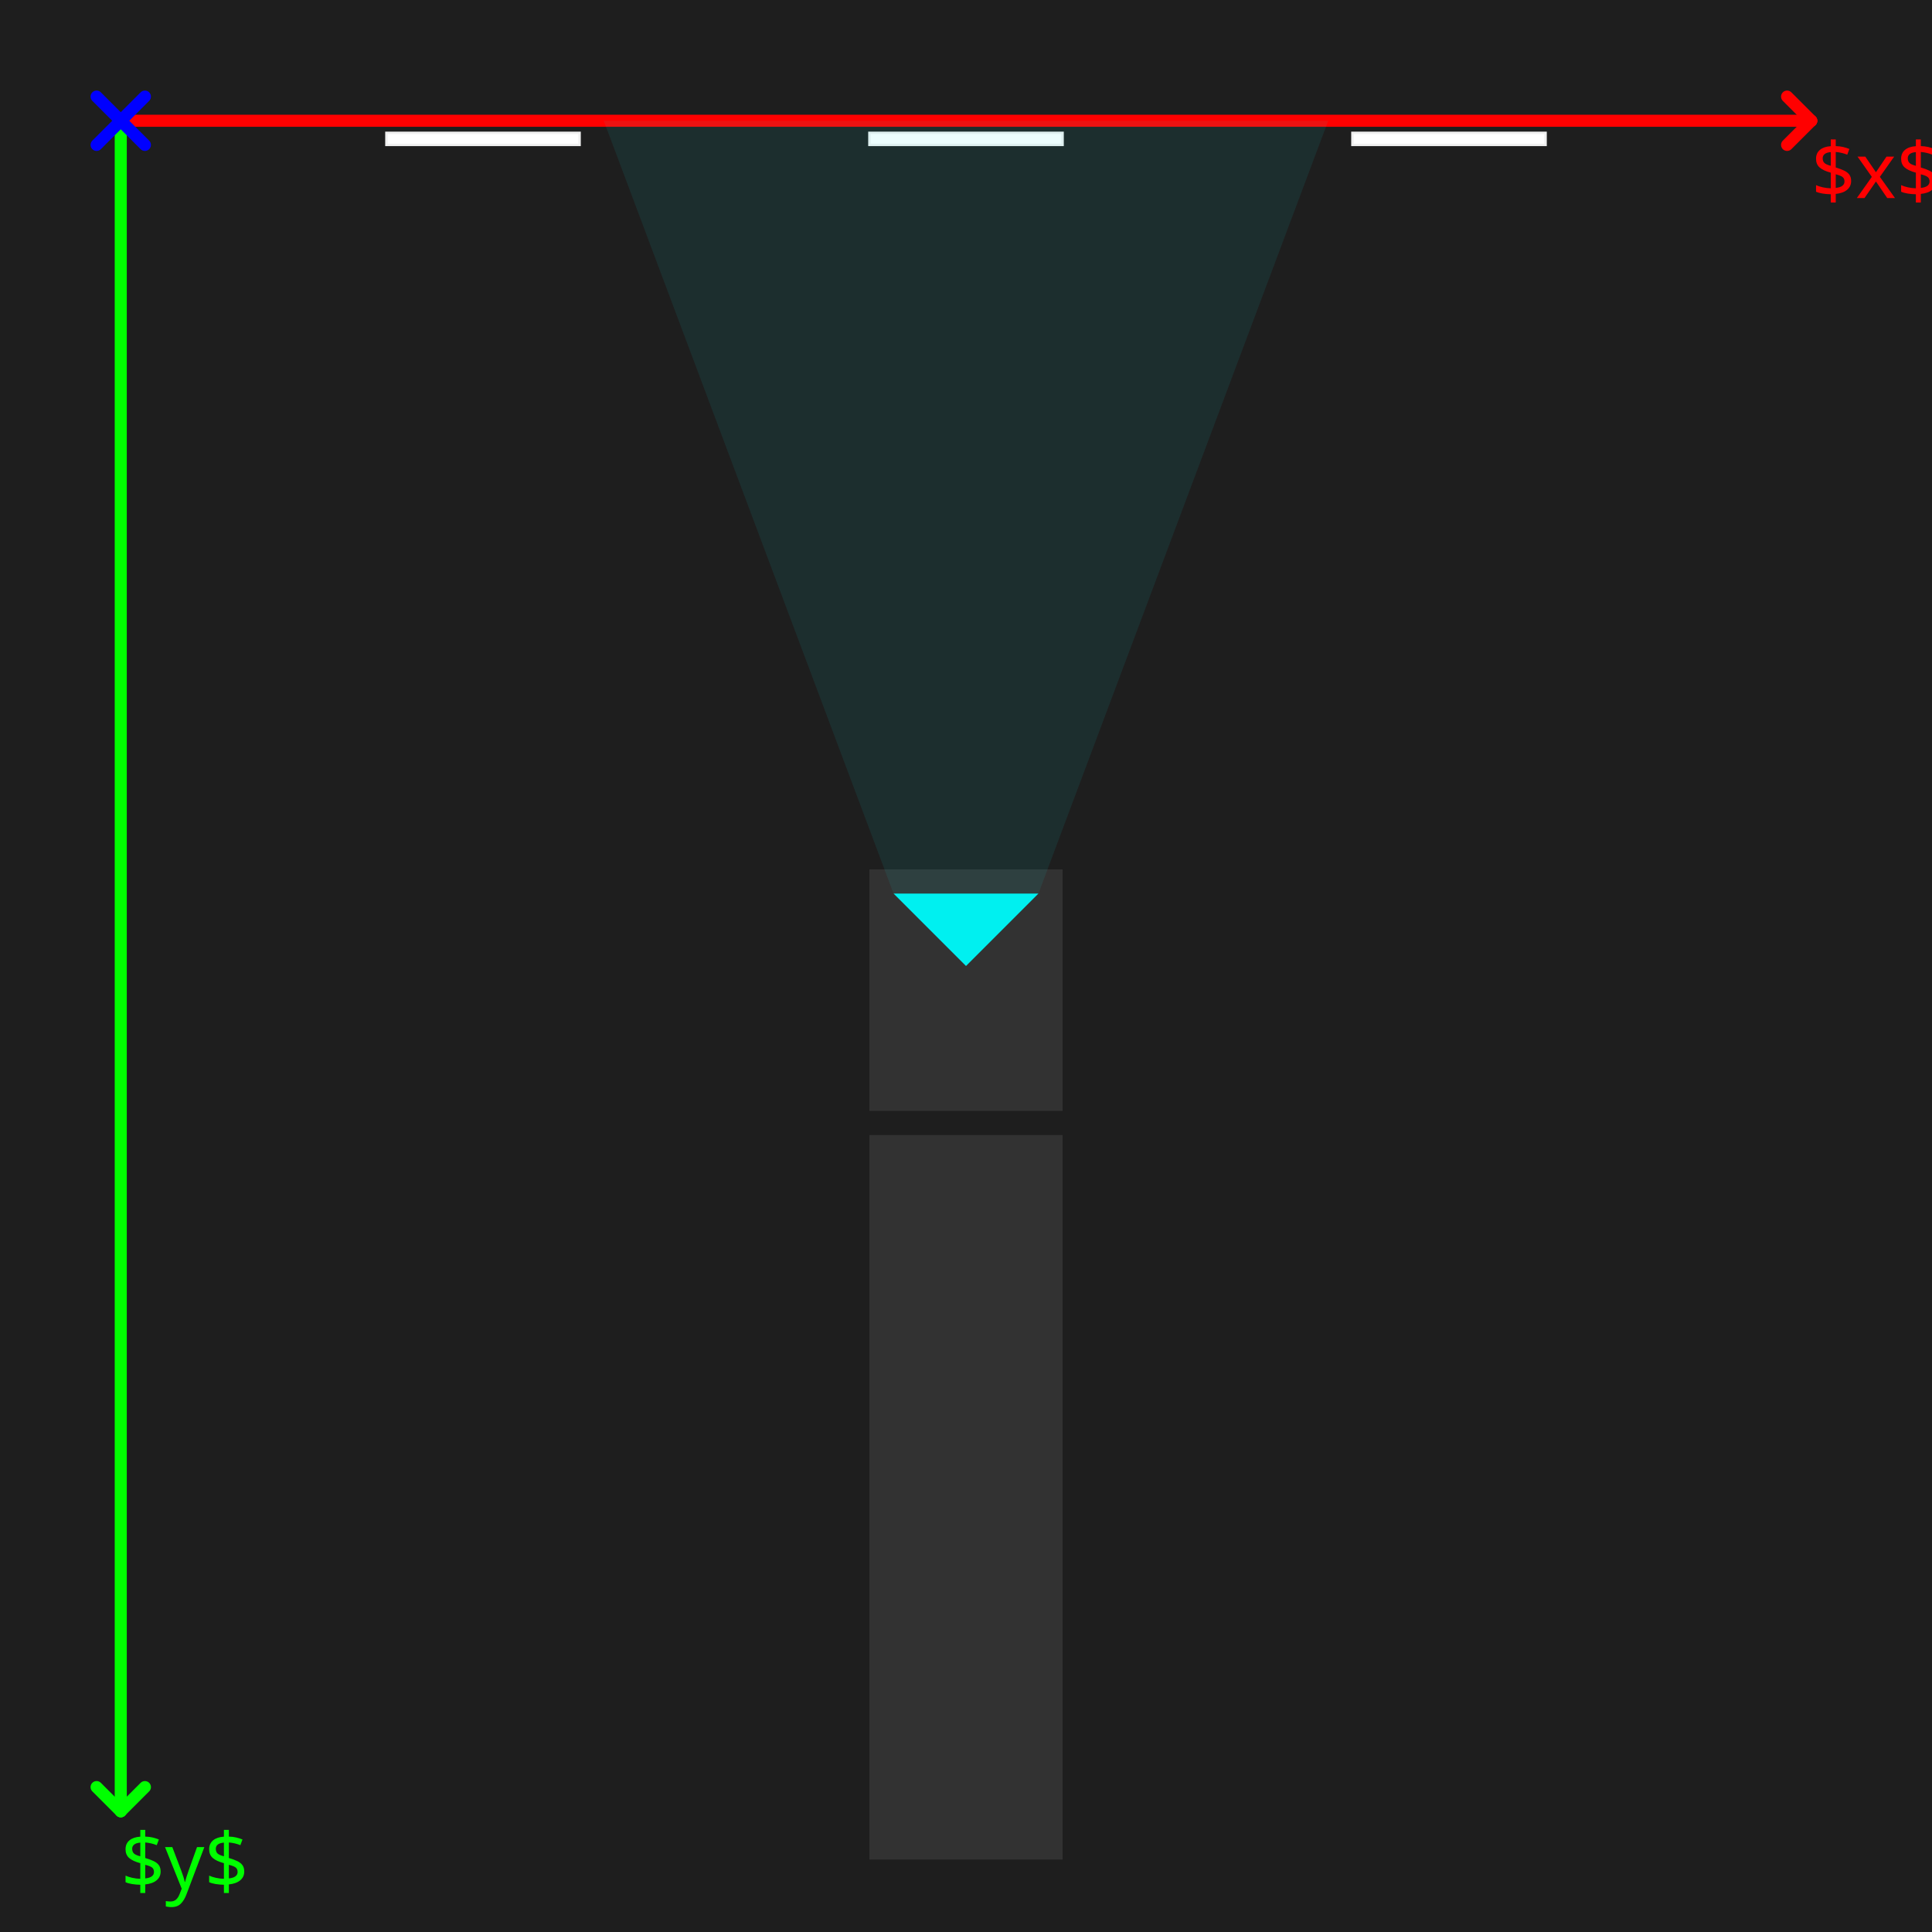
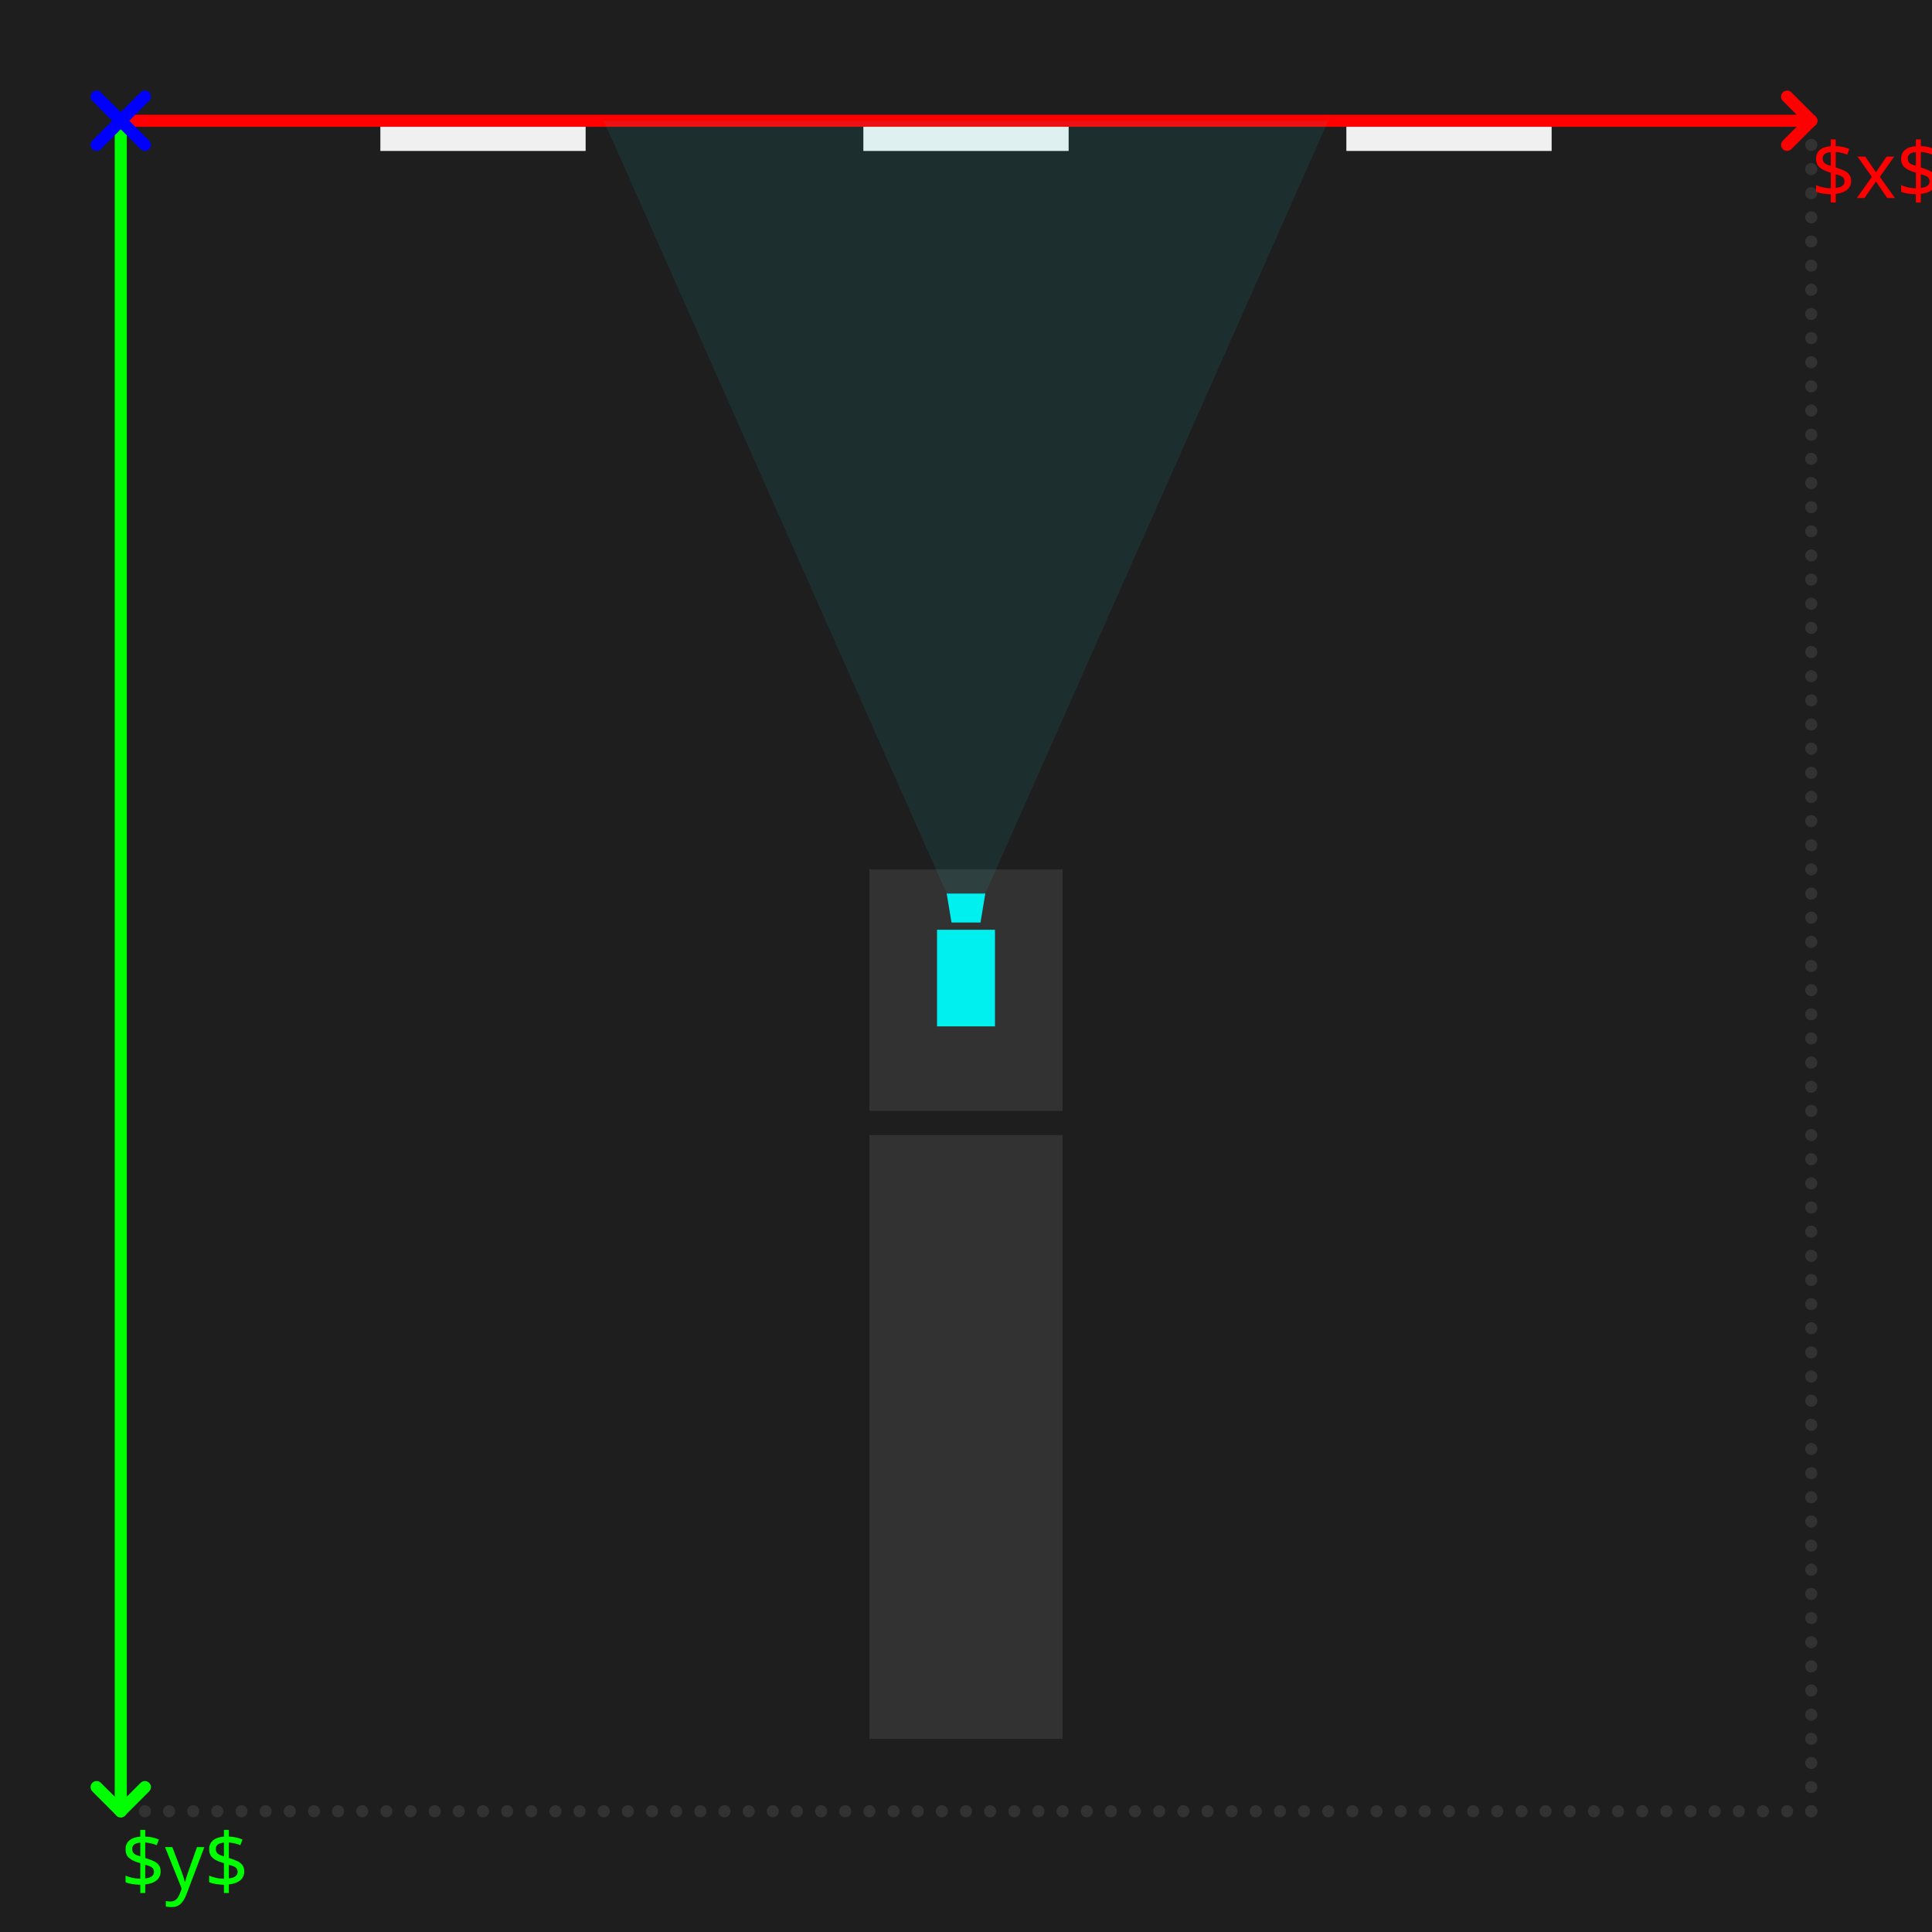
<svg xmlns="http://www.w3.org/2000/svg" style="fill-opacity:1; color-rendering:auto; color-interpolation:auto; text-rendering:auto; stroke:black; stroke-linecap:square; stroke-miterlimit:10; shape-rendering:auto; stroke-opacity:1; fill:black; stroke-dasharray:none; font-weight:normal; stroke-width:1; font-family:'Dialog'; font-style:normal; stroke-linejoin:miter; font-size:12px; stroke-dashoffset:0; image-rendering:auto;" width="800" height="800">
  <defs id="genericDefs" />
  <g>
    <g style="fill:rgb(30,30,30); stroke:rgb(30,30,30);">
      <rect x="0" width="800" height="800" y="0" style="stroke:none;" />
    </g>
-     <g style="fill:red; font-size:32px; stroke-width:5; font-family:'Processing Sans Pro'; stroke-linecap:round; stroke:red;">
-       <line y2="50" style="fill:none;" x1="50" x2="750" y1="50" />
-       <line y2="50" style="fill:none;" x1="740" x2="750" y1="40" />
-       <line y2="50" style="fill:none;" x1="740" x2="750" y1="60" />
-       <text x="750" xml:space="preserve" y="82" style="text-rendering:optimizeLegibility; stroke:none;">$x$</text>
+     <g style="fill:rgb(50,50,50); stroke-width:5; stroke-linecap:round; stroke:rgb(50,50,50);">
+       <line y2="50" style="fill:none;" x1="750" x2="750" y1="50" />
+       <line y2="60" style="fill:none;" x1="750" x2="750" y1="60" />
+       <line y2="70" style="fill:none;" x1="750" x2="750" y1="70" />
+       <line y2="80" style="fill:none;" x1="750" x2="750" y1="80" />
+       <line y2="90" style="fill:none;" x1="750" x2="750" y1="90" />
+       <line y2="100" style="fill:none;" x1="750" x2="750" y1="100" />
+       <line y2="110" style="fill:none;" x1="750" x2="750" y1="110" />
+       <line y2="120" style="fill:none;" x1="750" x2="750" y1="120" />
+       <line y2="130" style="fill:none;" x1="750" x2="750" y1="130" />
+       <line y2="140" style="fill:none;" x1="750" x2="750" y1="140" />
+       <line y2="150" style="fill:none;" x1="750" x2="750" y1="150" />
+       <line y2="160" style="fill:none;" x1="750" x2="750" y1="160" />
+       <line y2="170" style="fill:none;" x1="750" x2="750" y1="170" />
+       <line y2="180" style="fill:none;" x1="750" x2="750" y1="180" />
+       <line y2="190" style="fill:none;" x1="750" x2="750" y1="190" />
+       <line y2="200" style="fill:none;" x1="750" x2="750" y1="200" />
+       <line y2="210" style="fill:none;" x1="750" x2="750" y1="210" />
+       <line y2="220" style="fill:none;" x1="750" x2="750" y1="220" />
+       <line y2="230" style="fill:none;" x1="750" x2="750" y1="230" />
+       <line y2="240" style="fill:none;" x1="750" x2="750" y1="240" />
+       <line y2="250" style="fill:none;" x1="750" x2="750" y1="250" />
+       <line y2="260" style="fill:none;" x1="750" x2="750" y1="260" />
+       <line y2="270" style="fill:none;" x1="750" x2="750" y1="270" />
+       <line y2="280" style="fill:none;" x1="750" x2="750" y1="280" />
+       <line y2="290" style="fill:none;" x1="750" x2="750" y1="290" />
+       <line y2="300" style="fill:none;" x1="750" x2="750" y1="300" />
+       <line y2="310" style="fill:none;" x1="750" x2="750" y1="310" />
+       <line y2="320" style="fill:none;" x1="750" x2="750" y1="320" />
+       <line y2="330" style="fill:none;" x1="750" x2="750" y1="330" />
+       <line y2="340" style="fill:none;" x1="750" x2="750" y1="340" />
+       <line y2="350" style="fill:none;" x1="750" x2="750" y1="350" />
+       <line y2="360" style="fill:none;" x1="750" x2="750" y1="360" />
+       <line y2="370" style="fill:none;" x1="750" x2="750" y1="370" />
+       <line y2="380" style="fill:none;" x1="750" x2="750" y1="380" />
+       <line y2="390" style="fill:none;" x1="750" x2="750" y1="390" />
+       <line y2="400" style="fill:none;" x1="750" x2="750" y1="400" />
+       <line y2="410" style="fill:none;" x1="750" x2="750" y1="410" />
+       <line y2="420" style="fill:none;" x1="750" x2="750" y1="420" />
+       <line y2="430" style="fill:none;" x1="750" x2="750" y1="430" />
+       <line y2="440" style="fill:none;" x1="750" x2="750" y1="440" />
+       <line y2="450" style="fill:none;" x1="750" x2="750" y1="450" />
+       <line y2="460" style="fill:none;" x1="750" x2="750" y1="460" />
+       <line y2="470" style="fill:none;" x1="750" x2="750" y1="470" />
+       <line y2="480" style="fill:none;" x1="750" x2="750" y1="480" />
+       <line y2="490" style="fill:none;" x1="750" x2="750" y1="490" />
+       <line y2="500" style="fill:none;" x1="750" x2="750" y1="500" />
+       <line y2="510" style="fill:none;" x1="750" x2="750" y1="510" />
+       <line y2="520" style="fill:none;" x1="750" x2="750" y1="520" />
+       <line y2="530" style="fill:none;" x1="750" x2="750" y1="530" />
+       <line y2="540" style="fill:none;" x1="750" x2="750" y1="540" />
+       <line y2="550" style="fill:none;" x1="750" x2="750" y1="550" />
+       <line y2="560" style="fill:none;" x1="750" x2="750" y1="560" />
+       <line y2="570" style="fill:none;" x1="750" x2="750" y1="570" />
+       <line y2="580" style="fill:none;" x1="750" x2="750" y1="580" />
+       <line y2="590" style="fill:none;" x1="750" x2="750" y1="590" />
+       <line y2="600" style="fill:none;" x1="750" x2="750" y1="600" />
+       <line y2="610" style="fill:none;" x1="750" x2="750" y1="610" />
+       <line y2="620" style="fill:none;" x1="750" x2="750" y1="620" />
+       <line y2="630" style="fill:none;" x1="750" x2="750" y1="630" />
+       <line y2="640" style="fill:none;" x1="750" x2="750" y1="640" />
+       <line y2="650" style="fill:none;" x1="750" x2="750" y1="650" />
+       <line y2="660" style="fill:none;" x1="750" x2="750" y1="660" />
+       <line y2="670" style="fill:none;" x1="750" x2="750" y1="670" />
+       <line y2="680" style="fill:none;" x1="750" x2="750" y1="680" />
+       <line y2="690" style="fill:none;" x1="750" x2="750" y1="690" />
+       <line y2="700" style="fill:none;" x1="750" x2="750" y1="700" />
+       <line y2="710" style="fill:none;" x1="750" x2="750" y1="710" />
+       <line y2="720" style="fill:none;" x1="750" x2="750" y1="720" />
+       <line y2="730" style="fill:none;" x1="750" x2="750" y1="730" />
+       <line y2="740" style="fill:none;" x1="750" x2="750" y1="740" />
+       <line y2="750" style="fill:none;" x1="750" x2="750" y1="750" />
+       <line y2="750" style="fill:none;" x1="50" x2="50" y1="750" />
+       <line y2="750" style="fill:none;" x1="60" x2="60" y1="750" />
+       <line y2="750" style="fill:none;" x1="70" x2="70" y1="750" />
+       <line y2="750" style="fill:none;" x1="80" x2="80" y1="750" />
+       <line y2="750" style="fill:none;" x1="90" x2="90" y1="750" />
+       <line y2="750" style="fill:none;" x1="100" x2="100" y1="750" />
+       <line y2="750" style="fill:none;" x1="110" x2="110" y1="750" />
+       <line y2="750" style="fill:none;" x1="120" x2="120" y1="750" />
+       <line y2="750" style="fill:none;" x1="130" x2="130" y1="750" />
+       <line y2="750" style="fill:none;" x1="140" x2="140" y1="750" />
+       <line y2="750" style="fill:none;" x1="150" x2="150" y1="750" />
+       <line y2="750" style="fill:none;" x1="160" x2="160" y1="750" />
+       <line y2="750" style="fill:none;" x1="170" x2="170" y1="750" />
+       <line y2="750" style="fill:none;" x1="180" x2="180" y1="750" />
+       <line y2="750" style="fill:none;" x1="190" x2="190" y1="750" />
+       <line y2="750" style="fill:none;" x1="200" x2="200" y1="750" />
+       <line y2="750" style="fill:none;" x1="210" x2="210" y1="750" />
+       <line y2="750" style="fill:none;" x1="220" x2="220" y1="750" />
+       <line y2="750" style="fill:none;" x1="230" x2="230" y1="750" />
+       <line y2="750" style="fill:none;" x1="240" x2="240" y1="750" />
+       <line y2="750" style="fill:none;" x1="250" x2="250" y1="750" />
+       <line y2="750" style="fill:none;" x1="260" x2="260" y1="750" />
+       <line y2="750" style="fill:none;" x1="270" x2="270" y1="750" />
+       <line y2="750" style="fill:none;" x1="280" x2="280" y1="750" />
+       <line y2="750" style="fill:none;" x1="290" x2="290" y1="750" />
+       <line y2="750" style="fill:none;" x1="300" x2="300" y1="750" />
+       <line y2="750" style="fill:none;" x1="310" x2="310" y1="750" />
+       <line y2="750" style="fill:none;" x1="320" x2="320" y1="750" />
+       <line y2="750" style="fill:none;" x1="330" x2="330" y1="750" />
+       <line y2="750" style="fill:none;" x1="340" x2="340" y1="750" />
+       <line y2="750" style="fill:none;" x1="350" x2="350" y1="750" />
+       <line y2="750" style="fill:none;" x1="360" x2="360" y1="750" />
+       <line y2="750" style="fill:none;" x1="370" x2="370" y1="750" />
+       <line y2="750" style="fill:none;" x1="380" x2="380" y1="750" />
+       <line y2="750" style="fill:none;" x1="390" x2="390" y1="750" />
+       <line y2="750" style="fill:none;" x1="400" x2="400" y1="750" />
+       <line y2="750" style="fill:none;" x1="410" x2="410" y1="750" />
+       <line y2="750" style="fill:none;" x1="420" x2="420" y1="750" />
+       <line y2="750" style="fill:none;" x1="430" x2="430" y1="750" />
+       <line y2="750" style="fill:none;" x1="440" x2="440" y1="750" />
+       <line y2="750" style="fill:none;" x1="450" x2="450" y1="750" />
+       <line y2="750" style="fill:none;" x1="460" x2="460" y1="750" />
+       <line y2="750" style="fill:none;" x1="470" x2="470" y1="750" />
+       <line y2="750" style="fill:none;" x1="480" x2="480" y1="750" />
+       <line y2="750" style="fill:none;" x1="490" x2="490" y1="750" />
+       <line y2="750" style="fill:none;" x1="500" x2="500" y1="750" />
+       <line y2="750" style="fill:none;" x1="510" x2="510" y1="750" />
+       <line y2="750" style="fill:none;" x1="520" x2="520" y1="750" />
+       <line y2="750" style="fill:none;" x1="530" x2="530" y1="750" />
+       <line y2="750" style="fill:none;" x1="540" x2="540" y1="750" />
+       <line y2="750" style="fill:none;" x1="550" x2="550" y1="750" />
+       <line y2="750" style="fill:none;" x1="560" x2="560" y1="750" />
+       <line y2="750" style="fill:none;" x1="570" x2="570" y1="750" />
+       <line y2="750" style="fill:none;" x1="580" x2="580" y1="750" />
+       <line y2="750" style="fill:none;" x1="590" x2="590" y1="750" />
+       <line y2="750" style="fill:none;" x1="600" x2="600" y1="750" />
+       <line y2="750" style="fill:none;" x1="610" x2="610" y1="750" />
+       <line y2="750" style="fill:none;" x1="620" x2="620" y1="750" />
+       <line y2="750" style="fill:none;" x1="630" x2="630" y1="750" />
+       <line y2="750" style="fill:none;" x1="640" x2="640" y1="750" />
+       <line y2="750" style="fill:none;" x1="650" x2="650" y1="750" />
+       <line y2="750" style="fill:none;" x1="660" x2="660" y1="750" />
+       <line y2="750" style="fill:none;" x1="670" x2="670" y1="750" />
+       <line y2="750" style="fill:none;" x1="680" x2="680" y1="750" />
+       <line y2="750" style="fill:none;" x1="690" x2="690" y1="750" />
+       <line y2="750" style="fill:none;" x1="700" x2="700" y1="750" />
+       <line y2="750" style="fill:none;" x1="710" x2="710" y1="750" />
+       <line y2="750" style="fill:none;" x1="720" x2="720" y1="750" />
+       <line y2="750" style="fill:none;" x1="730" x2="730" y1="750" />
+       <line y2="750" style="fill:none;" x1="740" x2="740" y1="750" />
+       <line y2="750" style="fill:none;" x1="750" x2="750" y1="750" />
+       <line x1="50" x2="750" y1="50" style="fill:none; stroke:red;" y2="50" />
+       <line x1="740" x2="750" y1="40" style="fill:none; stroke:red;" y2="50" />
+       <line x1="740" x2="750" y1="60" style="fill:none; stroke:red;" y2="50" />
      <line x1="50" x2="50" y1="50" style="fill:none; stroke:lime;" y2="750" />
      <line x1="40" x2="50" y1="740" style="fill:none; stroke:lime;" y2="750" />
      <line x1="60" x2="50" y1="740" style="fill:none; stroke:lime;" y2="750" />
-       <text x="50" y="782" style="fill:lime; text-rendering:optimizeLegibility; stroke:none;" xml:space="preserve">$y$</text>
      <line x1="40" x2="60" y1="40" style="fill:none; stroke:blue;" y2="60" />
      <line x1="60" x2="40" y1="40" style="fill:none; stroke:blue;" y2="60" />
-       <rect x="360" y="55" width="80" style="fill:white; stroke:none; stroke-width:1;" height="5" />
-       <rect x="360" y="55" width="80" style="fill:none; stroke:rgb(240,240,240); stroke-width:1;" height="5" />
-       <rect x="160" y="55" width="80" style="fill:white; stroke:none; stroke-width:1;" height="5" />
-       <rect x="160" y="55" width="80" style="fill:none; stroke:rgb(240,240,240); stroke-width:1;" height="5" />
-       <rect x="560" y="55" width="80" style="fill:white; stroke:none; stroke-width:1;" height="5" />
-       <rect x="560" y="55" width="80" style="fill:none; stroke:rgb(240,240,240); stroke-width:1;" height="5" />
-       <rect x="360" y="360" width="80" style="fill:rgb(50,50,50); stroke:none; stroke-width:1;" height="100" />
-       <rect x="360" y="470" width="80" style="fill:rgb(50,50,50); stroke:none; stroke-width:1;" height="300" />
-       <path d="M400 400 L430 370 L370 370 Z" style="fill:rgb(0,240,240); stroke-width:1; stroke:none;" />
    </g>
-     <g style="stroke-linecap:round; font-size:32px; fill-opacity:0.078; fill:rgb(0,240,240); font-family:'Processing Sans Pro'; stroke:rgb(0,240,240); stroke-opacity:0.078;">
-       <path style="stroke:none;" d="M430 370 L370 370 L250 50 L550 50" />
+     <g style="stroke-linecap:round; font-size:32px; fill:rgb(30,30,30); text-rendering:optimizeLegibility; font-family:'Processing Sans Pro'; stroke:rgb(30,30,30); stroke-width:5;">
+       <text x="0" xml:space="preserve" y="32" style="stroke:none;"> </text>
+       <text x="50" xml:space="preserve" y="782" style="fill:lime; stroke:none;">$y$</text>
+       <text x="750" xml:space="preserve" y="82" style="fill:red; stroke:none;">$x$</text>
+       <rect x="360" y="55" width="80" style="fill:white; text-rendering:auto; stroke:none;" height="5" />
+       <rect x="360" y="55" width="80" style="fill:none; text-rendering:auto; stroke:rgb(240,240,240);" height="5" />
+       <rect x="160" y="55" width="80" style="fill:white; text-rendering:auto; stroke:none;" height="5" />
+       <rect x="160" y="55" width="80" style="fill:none; text-rendering:auto; stroke:rgb(240,240,240);" height="5" />
+       <rect x="560" y="55" width="80" style="fill:white; text-rendering:auto; stroke:none;" height="5" />
+       <rect x="560" y="55" width="80" style="fill:none; text-rendering:auto; stroke:rgb(240,240,240);" height="5" />
+       <rect x="360" y="360" width="80" style="fill:rgb(50,50,50); text-rendering:auto; stroke:none;" height="100" />
+       <rect x="360" y="470" width="80" style="fill:rgb(50,50,50); text-rendering:auto; stroke:none;" height="250" />
+       <path d="M392 370 L408 370 L406 382 L394 382" style="fill:rgb(0,240,240); text-rendering:auto; stroke:none;" />
+       <rect x="388" y="385" width="24" style="fill:rgb(0,240,240); text-rendering:auto; stroke:none;" height="40" />
+     </g>
+     <g style="stroke-linecap:round; font-size:32px; fill-opacity:0.078; fill:rgb(0,240,240); font-family:'Processing Sans Pro'; stroke:rgb(0,240,240); stroke-width:5; stroke-opacity:0.078;">
+       <path style="stroke:none;" d="M408 370 L392 370 L250 50 L550 50" />
    </g>
  </g>
</svg>
